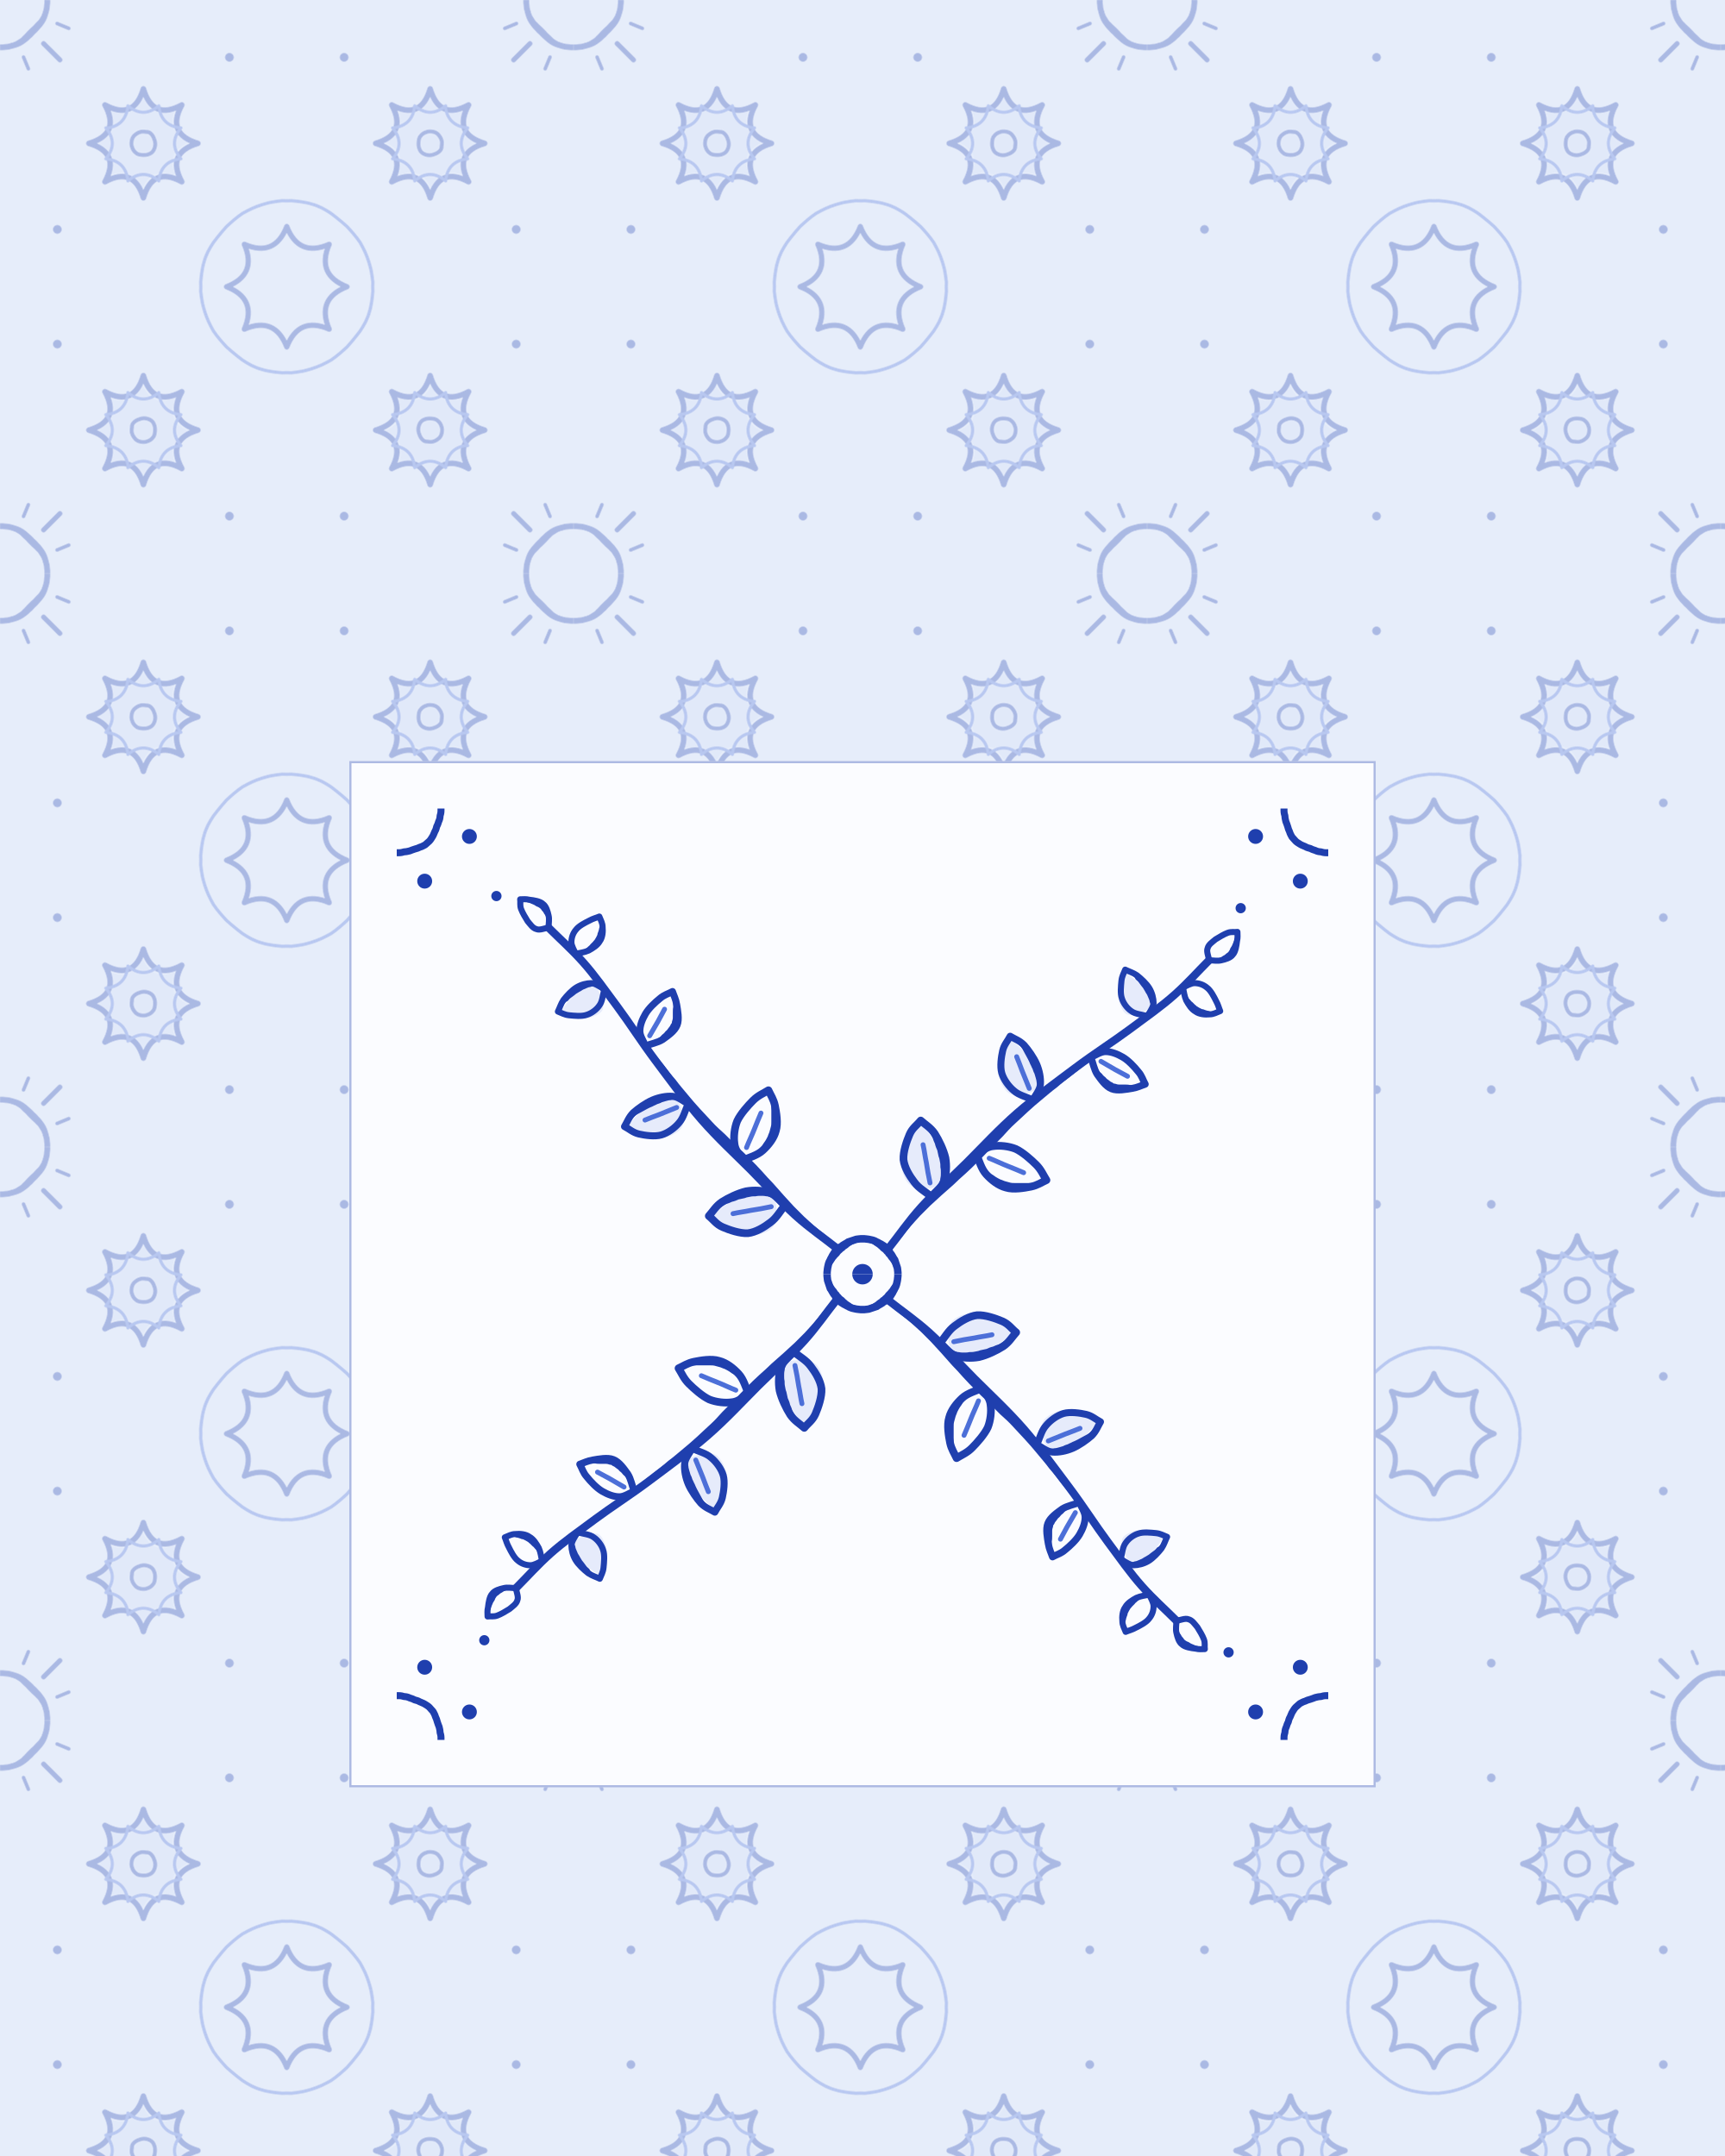
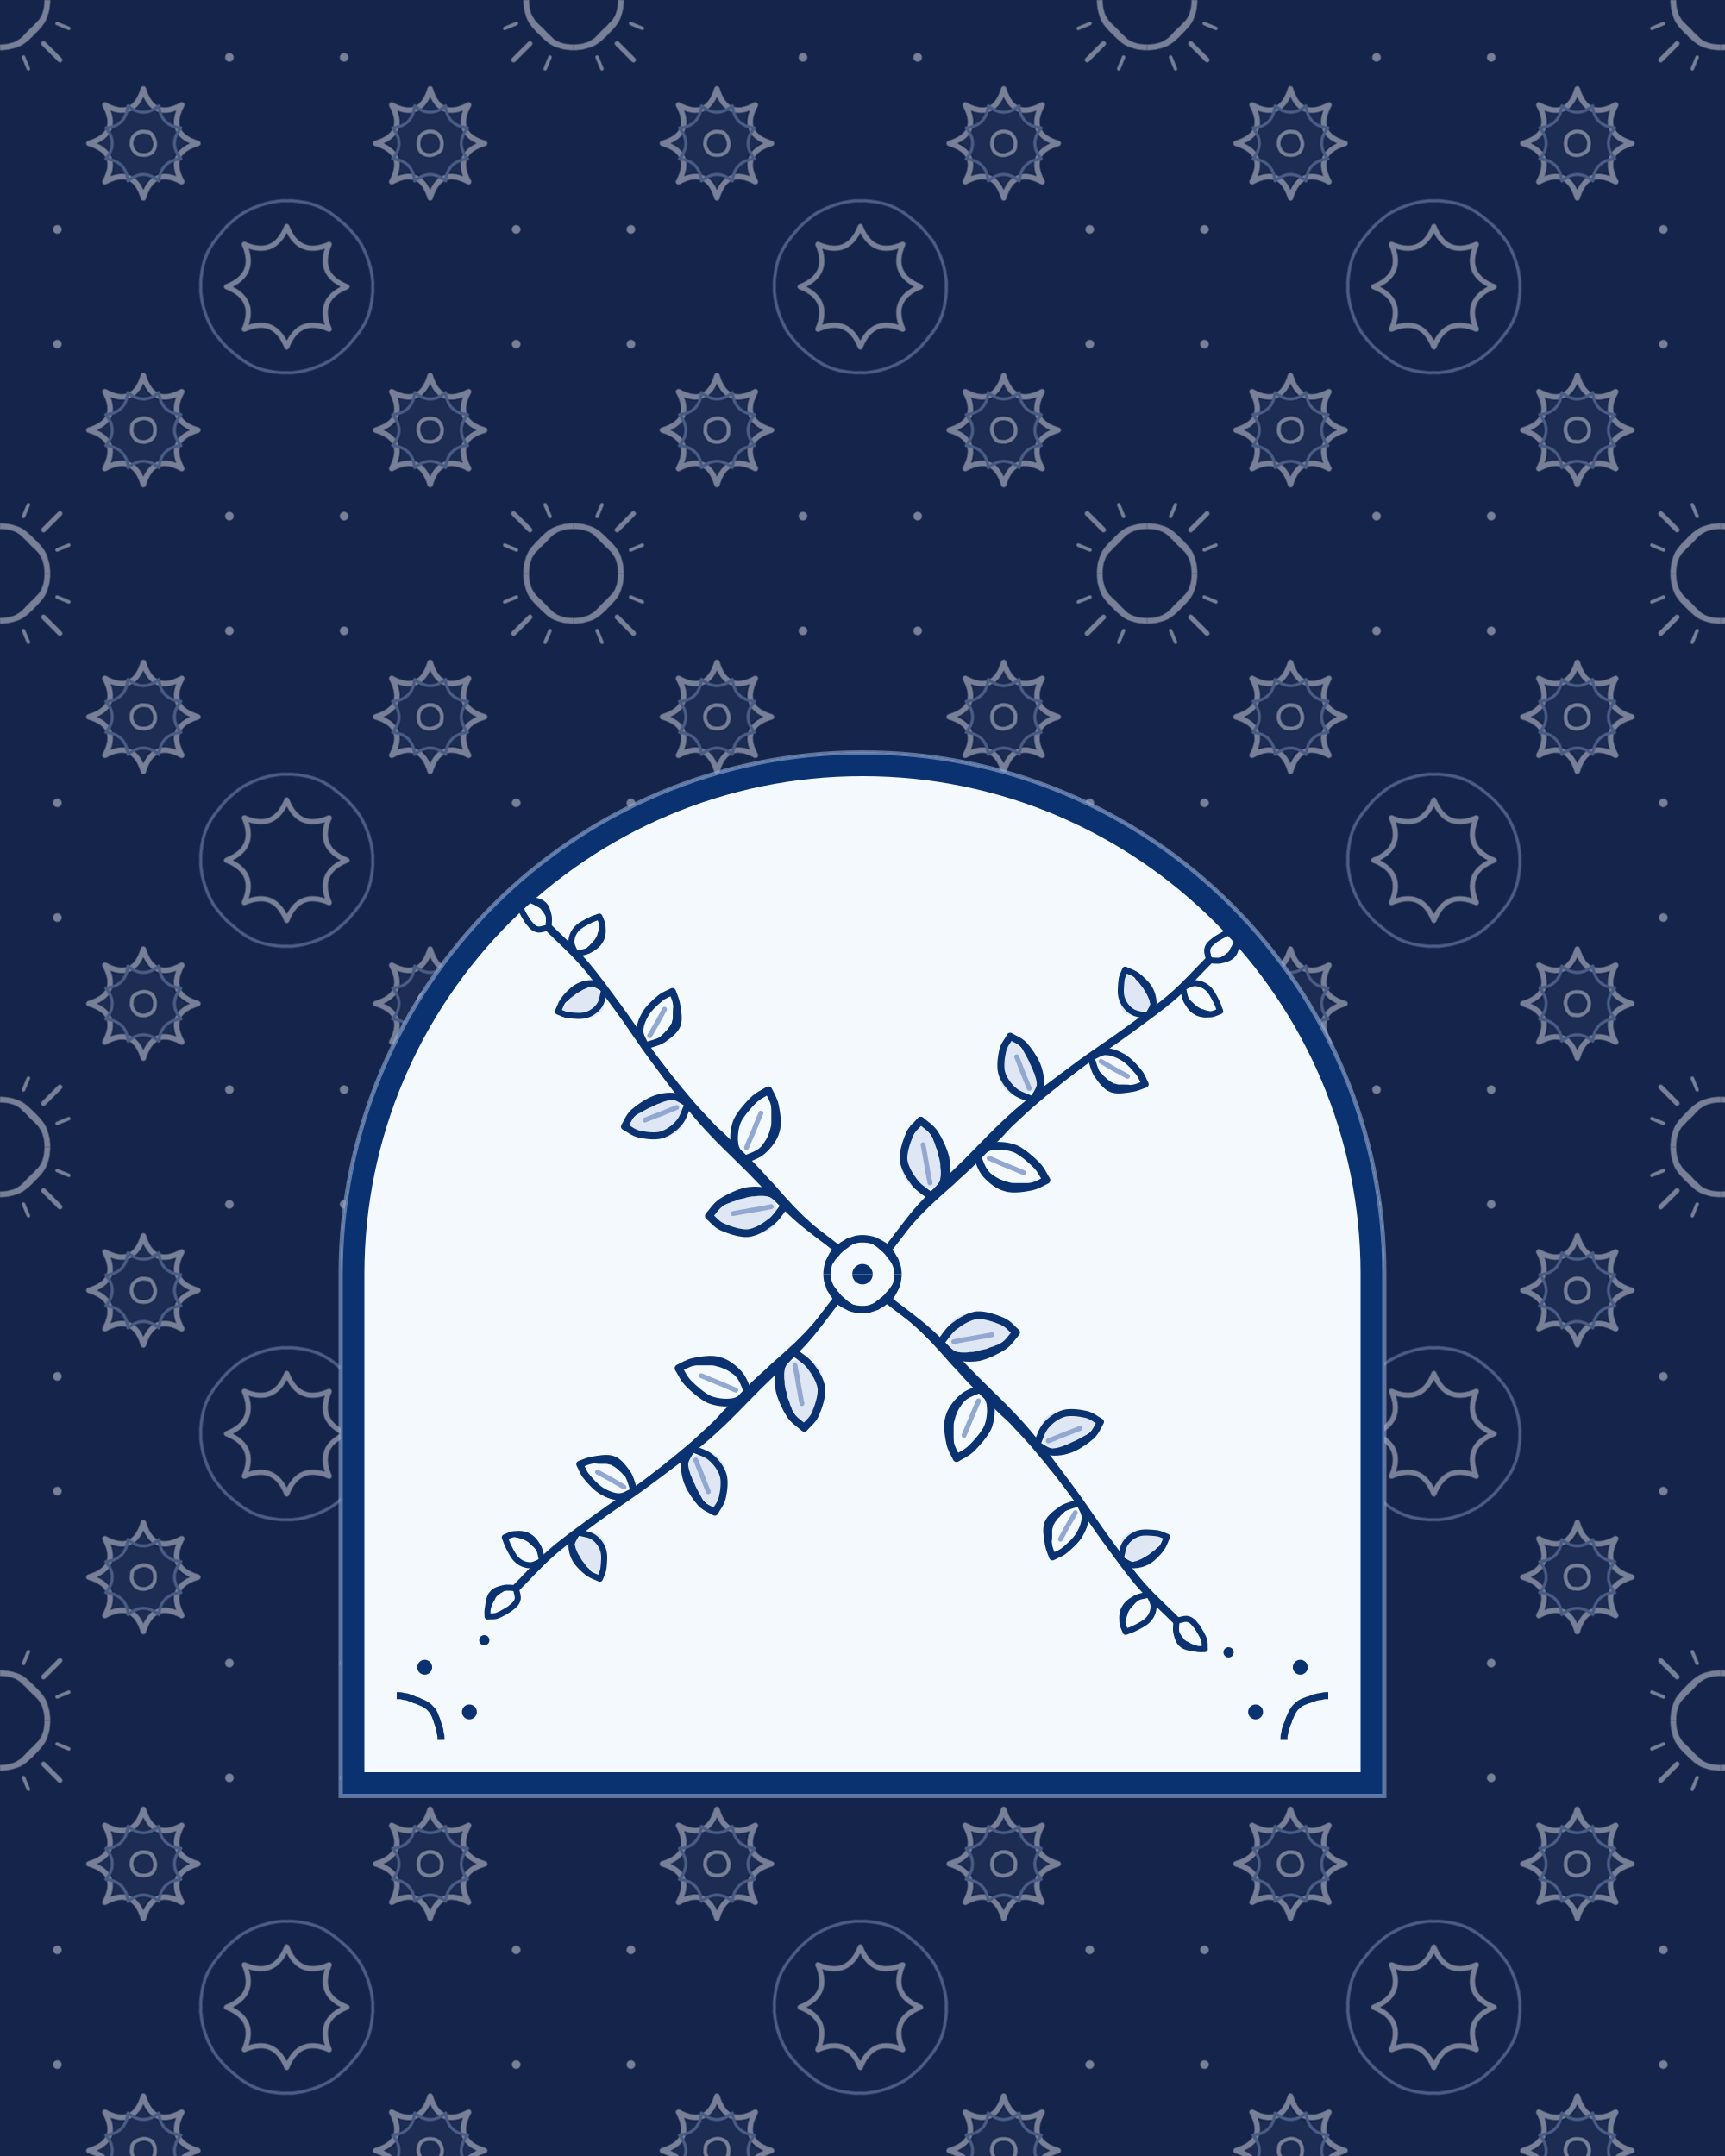
<svg xmlns="http://www.w3.org/2000/svg" viewBox="0 0 800 1000" width="800" height="1000">
  <defs>
    <symbol id="bg" viewBox="0 0 100 100">
      <g>
-         <g fill="#4C6FD8" fill-opacity="0.12">
+         <g fill="#92A8D1" fill-opacity="0.14">
          <path d="M68.3 50.6Q58.7 53.9 63.2 63Q54.1 58.5 50.8 68.1Q47.5 58.5 38.4 63Q42.9 53.9 33.3 50.6Q42.9 47.3 38.4 38.2Q47.5 42.7 50.8 33.1Q54.1 42.7 63.2 38.2Q58.7 47.3 68.3 50.6Z" />
        </g>
-         <g fill="none" stroke="#1F3FAE" stroke-linecap="round" stroke-linejoin="round">
+         <g fill="none" stroke="#FFFFFF" stroke-linecap="round" stroke-linejoin="round">
          <path d="M69 50Q57.9 53.3 63.4 63.4Q53.3 57.9 50 69Q46.7 57.9 36.6 63.4Q42.1 53.3 31 50Q42.1 46.7 36.6 36.6Q46.7 42.1 50 31Q53.3 42.1 63.4 36.6Q57.9 46.7 69 50Z" stroke-width="1.9" />
-           <path d="M62.9 55.3Q56.1 56.1 55.4 63.1Q50 58.6 44.6 63.1Q43.9 56.1 36.9 55.4Q41.4 50 36.9 44.6Q43.9 43.9 44.6 36.9Q50 41.4 55.4 36.9Q56.1 43.9 63.1 44.6Q58.6 50 63.1 55.4Z" stroke-width="1.05" stroke="#4C6FD8" />
+           <path d="M62.9 55.3Q56.1 56.1 55.4 63.1Q50 58.6 44.6 63.1Q43.9 56.1 36.9 55.4Q41.4 50 36.9 44.6Q43.9 43.9 44.6 36.9Q50 41.4 55.4 36.9Q56.1 43.9 63.1 44.6Q58.6 50 63.1 55.4Z" stroke-width="1.05" stroke="#92A8D1" />
          <path d="M54.1 50.7C54 51.4 53.8 52 53.3 52.6C52.8 53.1 52 53.7 51.3 53.9C50.6 54.2 49.7 54.1 49.1 54C48.4 54 47.9 53.9 47.4 53.4C46.9 53 46.4 52.1 46.2 51.4C45.9 50.7 45.8 49.9 45.9 49.2C46 48.5 46.3 47.7 46.7 47.2C47.1 46.6 47.9 46.3 48.5 46.1C49.2 45.9 50.1 45.9 50.8 46C51.5 46.1 52.1 46.2 52.6 46.7C53.2 47.1 53.7 47.9 53.9 48.6C54.2 49.2 54.2 50.1 54.1 50.7Z" stroke-width="1.3" />
          <path d="M21 -2L21 0Q10.2 4.2 14.8 14.8Q4.2 10.2 0 21L-2 21" stroke-width="1.8" />
-           <path d="M29.9 -2.1C29.9 -0.9 30 0.4 30 1.6C29.9 2.8 29.8 4 29.6 5.2C29.4 6.4 29.2 7.6 28.8 8.8C28.5 10 28 11.1 27.5 12.2C26.9 13.3 26.3 14.4 25.6 15.4C24.9 16.4 24.1 17.3 23.4 18.2C22.6 19.2 21.8 20.1 21 21C20.1 21.8 19.2 22.7 18.3 23.4C17.4 24.2 16.4 24.9 15.4 25.6C14.3 26.2 13.2 26.8 12.1 27.3C11 27.8 9.9 28.2 8.7 28.6C7.6 28.9 6.4 29.3 5.2 29.5C4 29.7 2.8 29.9 1.6 30C0.4 30 -0.9 29.9 -2.1 29.9" stroke-width="1.1" stroke="#4C6FD8" />
+           <path d="M29.9 -2.1C29.9 -0.9 30 0.4 30 1.6C29.9 2.8 29.8 4 29.6 5.2C29.4 6.4 29.2 7.6 28.8 8.8C28.5 10 28 11.1 27.5 12.2C26.9 13.3 26.3 14.4 25.6 15.4C24.9 16.4 24.1 17.3 23.4 18.2C22.6 19.2 21.8 20.1 21 21C20.1 21.8 19.2 22.7 18.3 23.4C17.4 24.2 16.4 24.9 15.4 25.6C14.3 26.2 13.2 26.8 12.1 27.3C11 27.8 9.9 28.2 8.7 28.6C7.6 28.9 6.4 29.3 5.2 29.5C4 29.7 2.8 29.9 1.6 30C0.4 30 -0.9 29.9 -2.1 29.9" stroke-width="1.1" stroke="#92A8D1" />
          <path d="M83.5 101.2C83.5 100.5 83.5 99.8 83.5 99.1C83.6 98.5 83.6 97.8 83.7 97.1C83.8 96.5 84 95.8 84.2 95.2C84.4 94.5 84.6 93.9 84.9 93.3C85.2 92.7 85.6 92.1 86 91.6C86.4 91.1 86.9 90.6 87.3 90.1C87.8 89.6 88.2 89.1 88.7 88.7C89.1 88.2 89.6 87.7 90.1 87.3C90.6 86.8 91 86.4 91.6 86C92.1 85.6 92.7 85.2 93.3 84.9C93.9 84.6 94.5 84.4 95.2 84.2C95.8 84 96.5 83.9 97.1 83.7C97.8 83.6 98.5 83.6 99.1 83.5C99.8 83.5 100.5 83.5 101.2 83.5" stroke-width="2" />
          <path d="M83.6 97.9C83.7 97.4 83.8 96.9 84 96.4C84.1 95.9 84.3 95.5 84.5 95C84.7 94.5 84.9 94.1 85.2 93.7C85.4 93.3 85.7 92.9 86 92.5C86.3 92.2 86.7 91.8 87 91.5C87.3 91.1 87.7 90.8 88 90.4C88.4 90.1 88.7 89.8 89.1 89.4C89.4 89.1 89.8 88.7 90.1 88.4C90.4 88 90.8 87.7 91.1 87.3C91.4 87 91.8 86.7 92.1 86.3C92.5 86 92.9 85.7 93.3 85.5C93.7 85.2 94.1 85 94.6 84.7C95 84.5 95.5 84.3 95.9 84.2C96.4 84 97.1 83.8 97.4 83.7C97.7 83.6 97.7 83.7 97.9 83.6" stroke-width="1.4" />
          <path d="M80.1 91.8L76 90.1" stroke-width="1.2" />
          <path d="M84.8 84.8L79.1 79.1" stroke-width="1.7" />
          <path d="M91.8 80.1L90.1 76" stroke-width="1.2" />
        </g>
-         <g fill="#1F3FAE">
+         <g fill="#FFFFFF">
          <circle cx="80" cy="20" r="1.5" />
          <circle cx="20" cy="80" r="1.5" />
        </g>
      </g>
    </symbol>
    <symbol id="win" viewBox="0 0 100 100">
      <g>
-         <g fill="#4C6FD8" fill-opacity="0.12">
+         <g fill="#92A8D1" fill-opacity="0.22">
          <path d="M81 89.5C80.3 90.9 77.9 91.6 76.2 91.7C74.5 91.9 72.2 91.1 70.8 90.5C69.4 89.9 67.8 89 67.8 88.1C67.7 87.2 69.3 86 70.6 85.1C72 84.2 74.1 83.1 75.8 82.8C77.5 82.4 79.9 82 80.8 83.1C81.7 84.2 81.8 88 81 89.5Z" />
          <path d="M61.4 68C61 69.4 59 70.3 57.6 70.7C56.2 71.1 54.1 70.8 52.8 70.5C51.5 70.2 49.9 69.6 49.7 68.8C49.5 68.1 50.6 66.9 51.6 65.9C52.6 64.9 54.3 63.7 55.7 63.1C57.1 62.5 59.1 61.5 60 62.3C61 63.2 61.8 66.7 61.4 68Z" />
          <path d="M44.3 42.8C44.2 44 42.6 44.5 41.6 44.9C40.5 45.2 38.9 45.1 37.8 44.9C36.8 44.8 35.6 44.7 35.4 44.1C35.2 43.6 36 42.5 36.6 41.7C37.3 40.8 38.4 39.5 39.4 38.9C40.4 38.3 41.8 37.4 42.6 38.1C43.4 38.8 44.5 41.7 44.3 42.8Z" />
        </g>
-         <g fill="none" stroke="#1F3FAE" stroke-linecap="round" stroke-linejoin="round">
+         <g fill="none" stroke="#0B3270" stroke-linecap="round" stroke-linejoin="round">
          <path d="M94.7 94.6C91.7 92.2 88.7 90.2 85.6 87.4C82.5 84.6 79.4 81 76 77.6C72.6 74.2 68.8 70.7 65.4 66.8C62 62.9 58.6 58.2 55.6 54.2C52.6 50.2 50 46.1 47.4 42.6C44.8 39.1 42.5 35.8 40 33C37.5 30.2 35.1 28.1 32.6 25.6" stroke-width="1.7" />
          <path d="M93.6 93.7C92.8 93.1 92.1 92.5 91.4 91.9C90.6 91.3 89.9 90.7 89.2 90.1C88.5 89.5 87.8 88.8 87 88.1C86.3 87.4 85.6 86.7 84.8 85.9C84.1 85.1 83.3 84.3 82.6 83.5C81.8 82.6 81.1 81.8 80.3 80.9C79.5 80.1 78.7 79.2 77.9 78.3C77.1 77.4 76.2 76.5 75.4 75.7C74.5 74.8 73.6 73.9 72.7 73.1C71.8 72.2 70.9 71.3 70 70.4C69 69.5 68.1 68.7 67.2 67.7C66.4 66.8 65.5 65.9 64.6 64.9C63.7 63.9 62.8 62.9 62 61.9C61.1 60.8 60.2 59.8 59.4 58.7C58.5 57.7 57.7 56.6 56.9 55.6C56.1 54.6 55.1 53.4 54.5 52.7C53.9 51.9 53.8 51.7 53.4 51.2" stroke-width="1.3" />
          <path d="M83.4 85.2C82.3 86.4 81.6 87.9 80.2 88.9C78.9 89.9 77.1 91 75.4 91.2C73.7 91.3 71.4 90.5 70 89.9C68.6 89.3 68 88.3 67 87.5C67.9 86.5 68.5 85.4 69.8 84.5C71.2 83.6 73.3 82.6 75 82.2C76.7 81.9 78.6 82 80 82.5C81.4 83 82.3 84.3 83.4 85.2" stroke-width="1.65" />
          <path d="M68.6 85.6C68.9 85.4 69.1 85.2 69.5 85C69.8 84.8 70.1 84.6 70.5 84.4C70.9 84.3 71.4 84.1 71.8 83.9C72.3 83.8 72.8 83.6 73.2 83.4C73.7 83.3 74.1 83.2 74.6 83.1C75 82.9 75.4 82.9 75.8 82.8C76.2 82.7 76.6 82.7 77 82.7C77.4 82.6 77.8 82.6 78.2 82.6C78.6 82.6 79 82.6 79.4 82.7C79.8 82.7 80.1 82.8 80.4 82.9C80.8 83 81.1 83.2 81.4 83.4" stroke-width="1.15" />
-           <path d="M80.4 85.5C79 85.8 77.4 86.1 76 86.3C74.6 86.6 73.5 86.7 72.2 87" stroke-width="1.05" stroke="#4C6FD8" />
+           <path d="M80.4 85.5C79 85.8 77.4 86.1 76 86.3C74.6 86.6 73.5 86.7 72.2 87" stroke-width="1.05" stroke="#92A8D1" />
          <path d="M74.2 75.6C73.6 74.4 72.6 73.3 72.5 71.9C72.3 70.5 72.5 68.6 73.1 67.1C73.8 65.6 75.4 63.8 76.5 62.7C77.6 61.6 78.7 61.2 79.8 60.5C80.3 61.6 80.9 62.4 81.2 63.8C81.5 65.3 81.9 67.6 81.4 69.2C81 70.8 79.8 72.3 78.6 73.4C77.4 74.5 75.7 74.9 74.2 75.6" stroke-width="1.65" />
          <path d="M80.8 62.4C80.8 62.7 80.9 63 81 63.3C81 63.7 81 64.1 81 64.5C81 64.9 81 65.3 81 65.8C81 66.2 81 66.7 81 67.2C81 67.6 81 68 80.9 68.4C80.8 68.8 80.7 69.2 80.6 69.5C80.5 69.9 80.3 70.2 80.2 70.6C80 71 79.8 71.4 79.6 71.7C79.3 72.1 79.1 72.4 78.9 72.8C78.6 73.1 78.4 73.4 78.1 73.7C77.8 73.9 77.4 74.1 77.1 74.4" stroke-width="1.15" />
-           <path d="M75.1 72.8C75.6 71.5 76.3 70.1 76.8 68.8C77.3 67.6 77.7 66.5 78.2 65.4" stroke-width="1.05" stroke="#4C6FD8" />
+           <path d="M75.1 72.8C75.6 71.5 76.3 70.1 76.8 68.8C77.3 67.6 77.7 66.5 78.2 65.4" stroke-width="1.05" stroke="#92A8D1" />
          <path d="M62.6 63.4C61.9 64.8 61.6 66.4 60.6 67.5C59.7 68.6 58.2 69.7 56.8 70.1C55.4 70.5 53.3 70.2 52 69.9C50.7 69.6 49.9 68.8 48.9 68.3C49.5 67.3 49.8 66.3 50.8 65.3C51.8 64.4 53.5 63.2 54.9 62.6C56.3 62 57.9 61.7 59.2 61.8C60.5 61.9 61.5 62.9 62.6 63.4" stroke-width="1.5" />
          <path d="M49.9 66.4C50.2 66.2 50.3 66 50.6 65.8C50.8 65.6 51.1 65.4 51.4 65.2C51.8 65 52.1 64.8 52.5 64.6C52.9 64.4 53.2 64.2 53.6 64C54 63.8 54.4 63.6 54.7 63.5C55 63.3 55.4 63.2 55.7 63C56 62.9 56.4 62.8 56.7 62.6C57 62.5 57.4 62.4 57.7 62.3C58.1 62.2 58.4 62.1 58.7 62.1C59 62 59.3 62 59.6 62C59.9 62 60.2 62.1 60.5 62.2" stroke-width="1.05" />
-           <path d="M60.1 64.2C58.9 64.7 57.6 65.2 56.4 65.7C55.3 66.1 54.3 66.5 53.3 66.9" stroke-width="1.05" stroke="#4C6FD8" />
+           <path d="M60.1 64.2C58.9 64.7 57.6 65.2 56.4 65.7C55.3 66.1 54.3 66.5 53.3 66.9" stroke-width="1.05" stroke="#92A8D1" />
          <path d="M53.4 51C53 49.9 52.2 48.9 52.2 47.8C52.2 46.6 52.7 45.3 53.4 44.1C54.1 42.9 55.5 41.6 56.5 40.8C57.4 40 58.3 39.8 59.2 39.3C59.5 40.2 59.9 40.9 60.1 42.1C60.3 43.3 60.7 45.3 60.2 46.5C59.7 47.8 58.2 48.8 57.1 49.6C56 50.3 54.6 50.5 53.4 51" stroke-width="1.5" />
          <path d="M59.8 40.9C59.8 41.2 59.9 41.4 59.9 41.7C59.9 42 59.9 42.3 59.9 42.6C59.8 43 59.8 43.4 59.8 43.8C59.8 44.1 59.8 44.6 59.8 44.9C59.8 45.3 59.7 45.6 59.6 45.9C59.6 46.2 59.5 46.4 59.3 46.6C59.2 46.9 59 47.2 58.8 47.4C58.6 47.7 58.4 48 58.1 48.2C57.9 48.5 57.6 48.8 57.3 49C57.1 49.3 56.9 49.5 56.6 49.7C56.3 49.9 56 50.1 55.7 50.2" stroke-width="1.05" />
-           <path d="M54.3 48.8C54.9 47.8 55.5 46.7 56.1 45.7C56.6 44.8 57 44 57.5 43.1" stroke-width="1.05" stroke="#4C6FD8" />
+           <path d="M54.3 48.8C54.9 47.8 55.5 46.7 56.1 45.7C56.6 44.8 57 44 57.5 43.1" stroke-width="1.05" stroke="#92A8D1" />
          <path d="M44.6 38.8C44.2 40 44.2 41.4 43.5 42.3C42.9 43.2 41.8 44 40.8 44.3C39.7 44.7 38.1 44.5 37 44.4C36 44.3 35.4 43.9 34.6 43.6C35 42.8 35.2 42 35.8 41.1C36.5 40.2 37.6 39 38.6 38.4C39.6 37.8 40.8 37.5 41.8 37.5C42.8 37.6 43.7 38.4 44.6 38.8" stroke-width="1.3" />
          <path d="M35.3 42.1C35.4 41.9 35.5 41.7 35.7 41.5C35.9 41.3 36.1 41.1 36.4 41C36.6 40.8 36.8 40.5 37.1 40.3C37.4 40.1 37.6 39.9 37.9 39.7C38.1 39.5 38.4 39.3 38.6 39.2C38.9 39 39.1 38.9 39.3 38.8C39.5 38.7 39.7 38.5 40 38.4C40.2 38.3 40.5 38.2 40.7 38.1C40.9 38 41.2 37.9 41.4 37.9C41.7 37.8 41.9 37.7 42.1 37.7C42.4 37.7 42.6 37.8 42.9 37.9" stroke-width="0.91" />
          <path d="M38.4 31.2C38.1 30.4 37.5 29.5 37.5 28.7C37.5 27.8 37.8 26.8 38.5 26C39.1 25.2 40.5 24.5 41.3 24.1C42.2 23.6 42.8 23.5 43.5 23.2C43.8 24 44.2 24.6 44.2 25.5C44.3 26.4 44.2 27.7 43.6 28.5C43.1 29.4 42.1 30 41.2 30.5C40.3 30.9 39.3 31 38.4 31.2" stroke-width="1.3" />
          <path d="M44.1 24.6C44.1 24.8 44.1 25 44.1 25.2C44.1 25.4 44 25.6 43.9 25.8C43.9 26 43.8 26.3 43.7 26.6C43.6 26.8 43.5 27.1 43.5 27.3C43.4 27.5 43.3 27.7 43.2 27.9C43.1 28.1 43 28.2 42.9 28.4C42.8 28.6 42.6 28.7 42.5 28.9C42.3 29.1 42.1 29.3 41.9 29.5C41.8 29.7 41.6 29.8 41.4 30C41.2 30.2 41 30.4 40.8 30.5C40.6 30.6 40.4 30.7 40.2 30.8" stroke-width="0.91" />
          <path d="M32.6 25.6C31.7 25.7 30.7 26.2 30 25.9C29.2 25.7 28.7 24.9 28.1 24.2C27.6 23.4 27 22.4 26.7 21.6C26.4 20.8 26.6 20.2 26.5 19.5C27.2 19.5 27.7 19.4 28.5 19.6C29.4 19.7 30.8 19.9 31.4 20.5C32.1 21 32.4 22.1 32.6 23C32.8 23.8 32.6 24.7 32.6 25.6" stroke-width="1.3" />
          <path d="M27.7 19.5C27.9 19.5 28 19.6 28.2 19.7C28.4 19.7 28.6 19.8 28.8 19.9C29 20 29.3 20.1 29.5 20.2C29.8 20.3 30 20.5 30.2 20.6C30.5 20.7 30.7 20.8 30.8 20.9C31 21 31 21 31.2 21.2C31.3 21.3 31.4 21.4 31.5 21.6C31.6 21.7 31.8 21.9 31.9 22.1C32 22.3 32.1 22.5 32.3 22.7C32.4 22.9 32.5 23.1 32.6 23.3C32.6 23.5 32.7 23.7 32.7 24" stroke-width="0.91" />
          <path d="M9.5 -0.7C9.5 -0.3 9.5 0.1 9.5 0.5C9.5 0.9 9.4 1.3 9.3 1.6C9.3 2 9.2 2.4 9 2.8C8.9 3.1 8.8 3.5 8.6 3.8C8.5 4.2 8.4 4.6 8.2 4.9C8 5.3 7.9 5.7 7.7 6C7.5 6.3 7.3 6.7 7 7C6.7 7.3 6.4 7.5 6.1 7.8C5.7 8 5.4 8.2 5 8.3C4.6 8.5 4.3 8.6 3.9 8.7C3.5 8.8 3.1 9 2.8 9.1C2.4 9.2 2 9.3 1.6 9.3C1.3 9.4 0.9 9.5 0.5 9.5C0.1 9.5 -0.3 9.5 -0.7 9.5" stroke-width="1.5" />
          <path d="M92.4 100.5C92.4 100.2 92.4 99.9 92.4 99.6C92.4 99.3 92.5 99 92.5 98.7C92.6 98.4 92.6 98.1 92.7 97.8C92.8 97.5 92.9 97.2 93.1 96.9C93.2 96.6 93.4 96.4 93.5 96.1C93.7 95.8 93.8 95.6 94 95.3C94.2 95.1 94.4 94.9 94.6 94.6C94.9 94.4 95.1 94.2 95.4 94.1C95.6 93.9 95.9 93.7 96.1 93.6C96.4 93.4 96.7 93.3 96.9 93.1C97.2 93 97.5 92.9 97.8 92.8C98.1 92.7 98.4 92.6 98.7 92.5C99 92.5 99.3 92.4 99.6 92.4C99.9 92.4 100.2 92.4 100.5 92.4" stroke-width="1.6" />
          <path d="M92.5 99C92.5 98.8 92.6 98.6 92.7 98.4C92.7 98.1 92.8 97.9 92.9 97.7C93.1 97.5 93.2 97.3 93.3 97.2C93.4 97 93.6 96.8 93.7 96.6C93.8 96.4 94 96.3 94.1 96.1C94.3 95.9 94.4 95.8 94.6 95.6C94.7 95.4 94.8 95.3 95 95.1C95.1 95 95.3 94.9 95.4 94.7C95.6 94.6 95.8 94.5 95.9 94.3C96.1 94.2 96.3 94 96.5 93.9C96.6 93.8 96.8 93.6 97 93.5C97.2 93.4 97.4 93.2 97.6 93.1C97.8 93 98 92.9 98.2 92.8C98.4 92.7 98.7 92.6 98.8 92.5C98.9 92.5 98.9 92.5 99 92.5" stroke-width="1.12" />
        </g>
-         <g fill="#1F3FAE">
+         <g fill="#0B3270">
          <circle cx="15.6" cy="6" r="1.6" />
          <circle cx="6" cy="15.6" r="1.6" />
          <circle cx="21.4" cy="18.8" r="1.1" />
          <circle cx="100" cy="100" r="2.2" />
        </g>
      </g>
    </symbol>
    <pattern id="p" width="266" height="266" patternUnits="userSpaceOnUse" x="-133" y="-133">
      <use href="#bg" x="0" y="0" width="133" height="133" />
      <use href="#bg" x="133" y="0" width="133" height="133" transform="rotate(90 199.5 66.5)" />
      <use href="#bg" x="0" y="133" width="133" height="133" transform="rotate(270 66.5 199.5)" />
      <use href="#bg" x="133" y="133" width="133" height="133" transform="rotate(180 199.5 199.5)" />
    </pattern>
  </defs>
-   <rect width="800" height="1000" fill="#E6EDFA" />
-   <rect width="800" height="1000" fill="url(#p)" opacity=".3" />
-   <rect x="162" y="353" width="476" height="476" fill="#FBFCFF" />
-   <use href="#win" x="184" y="375" width="216" height="216" />
-   <use href="#win" x="400" y="375" width="216" height="216" transform="rotate(90 508 483)" />
-   <use href="#win" x="184" y="591" width="216" height="216" transform="rotate(270 292 699)" />
-   <use href="#win" x="400" y="591" width="216" height="216" transform="rotate(180 508 699)" />
-   <rect x="162.5" y="353.5" width="475" height="475" fill="none" stroke="#1F3FAE" stroke-opacity=".35" />
+   <rect width="800" height="1000" fill="#15244B" />
+   <rect width="800" height="1000" fill="url(#p)" opacity=".42" />
+   <clipPath id="c">
+     <path d="M158 833V591A242 242 0 0 1 642 591V833Z" />
+   </clipPath>
+   <path d="M158 833V591A242 242 0 0 1 642 591V833Z" fill="#F3F9FD" />
+   <g clip-path="url(#c)">
+     <use href="#win" x="184" y="375" width="216" height="216" />
+     <use href="#win" x="400" y="375" width="216" height="216" transform="rotate(90 508 483)" />
+     <use href="#win" x="184" y="591" width="216" height="216" transform="rotate(270 292 699)" />
+     <use href="#win" x="400" y="591" width="216" height="216" transform="rotate(180 508 699)" />
+   </g>
+   <path d="M158 833V591A242 242 0 0 1 642 591V833Z" fill="none" stroke="#0B3270" stroke-width="22" clip-path="url(#c)" />
+   <path d="M158 833V591A242 242 0 0 1 642 591V833Z" fill="none" stroke="#92A8D1" stroke-opacity=".6" stroke-width="2" transform="translate(0 0)" />
</svg>
